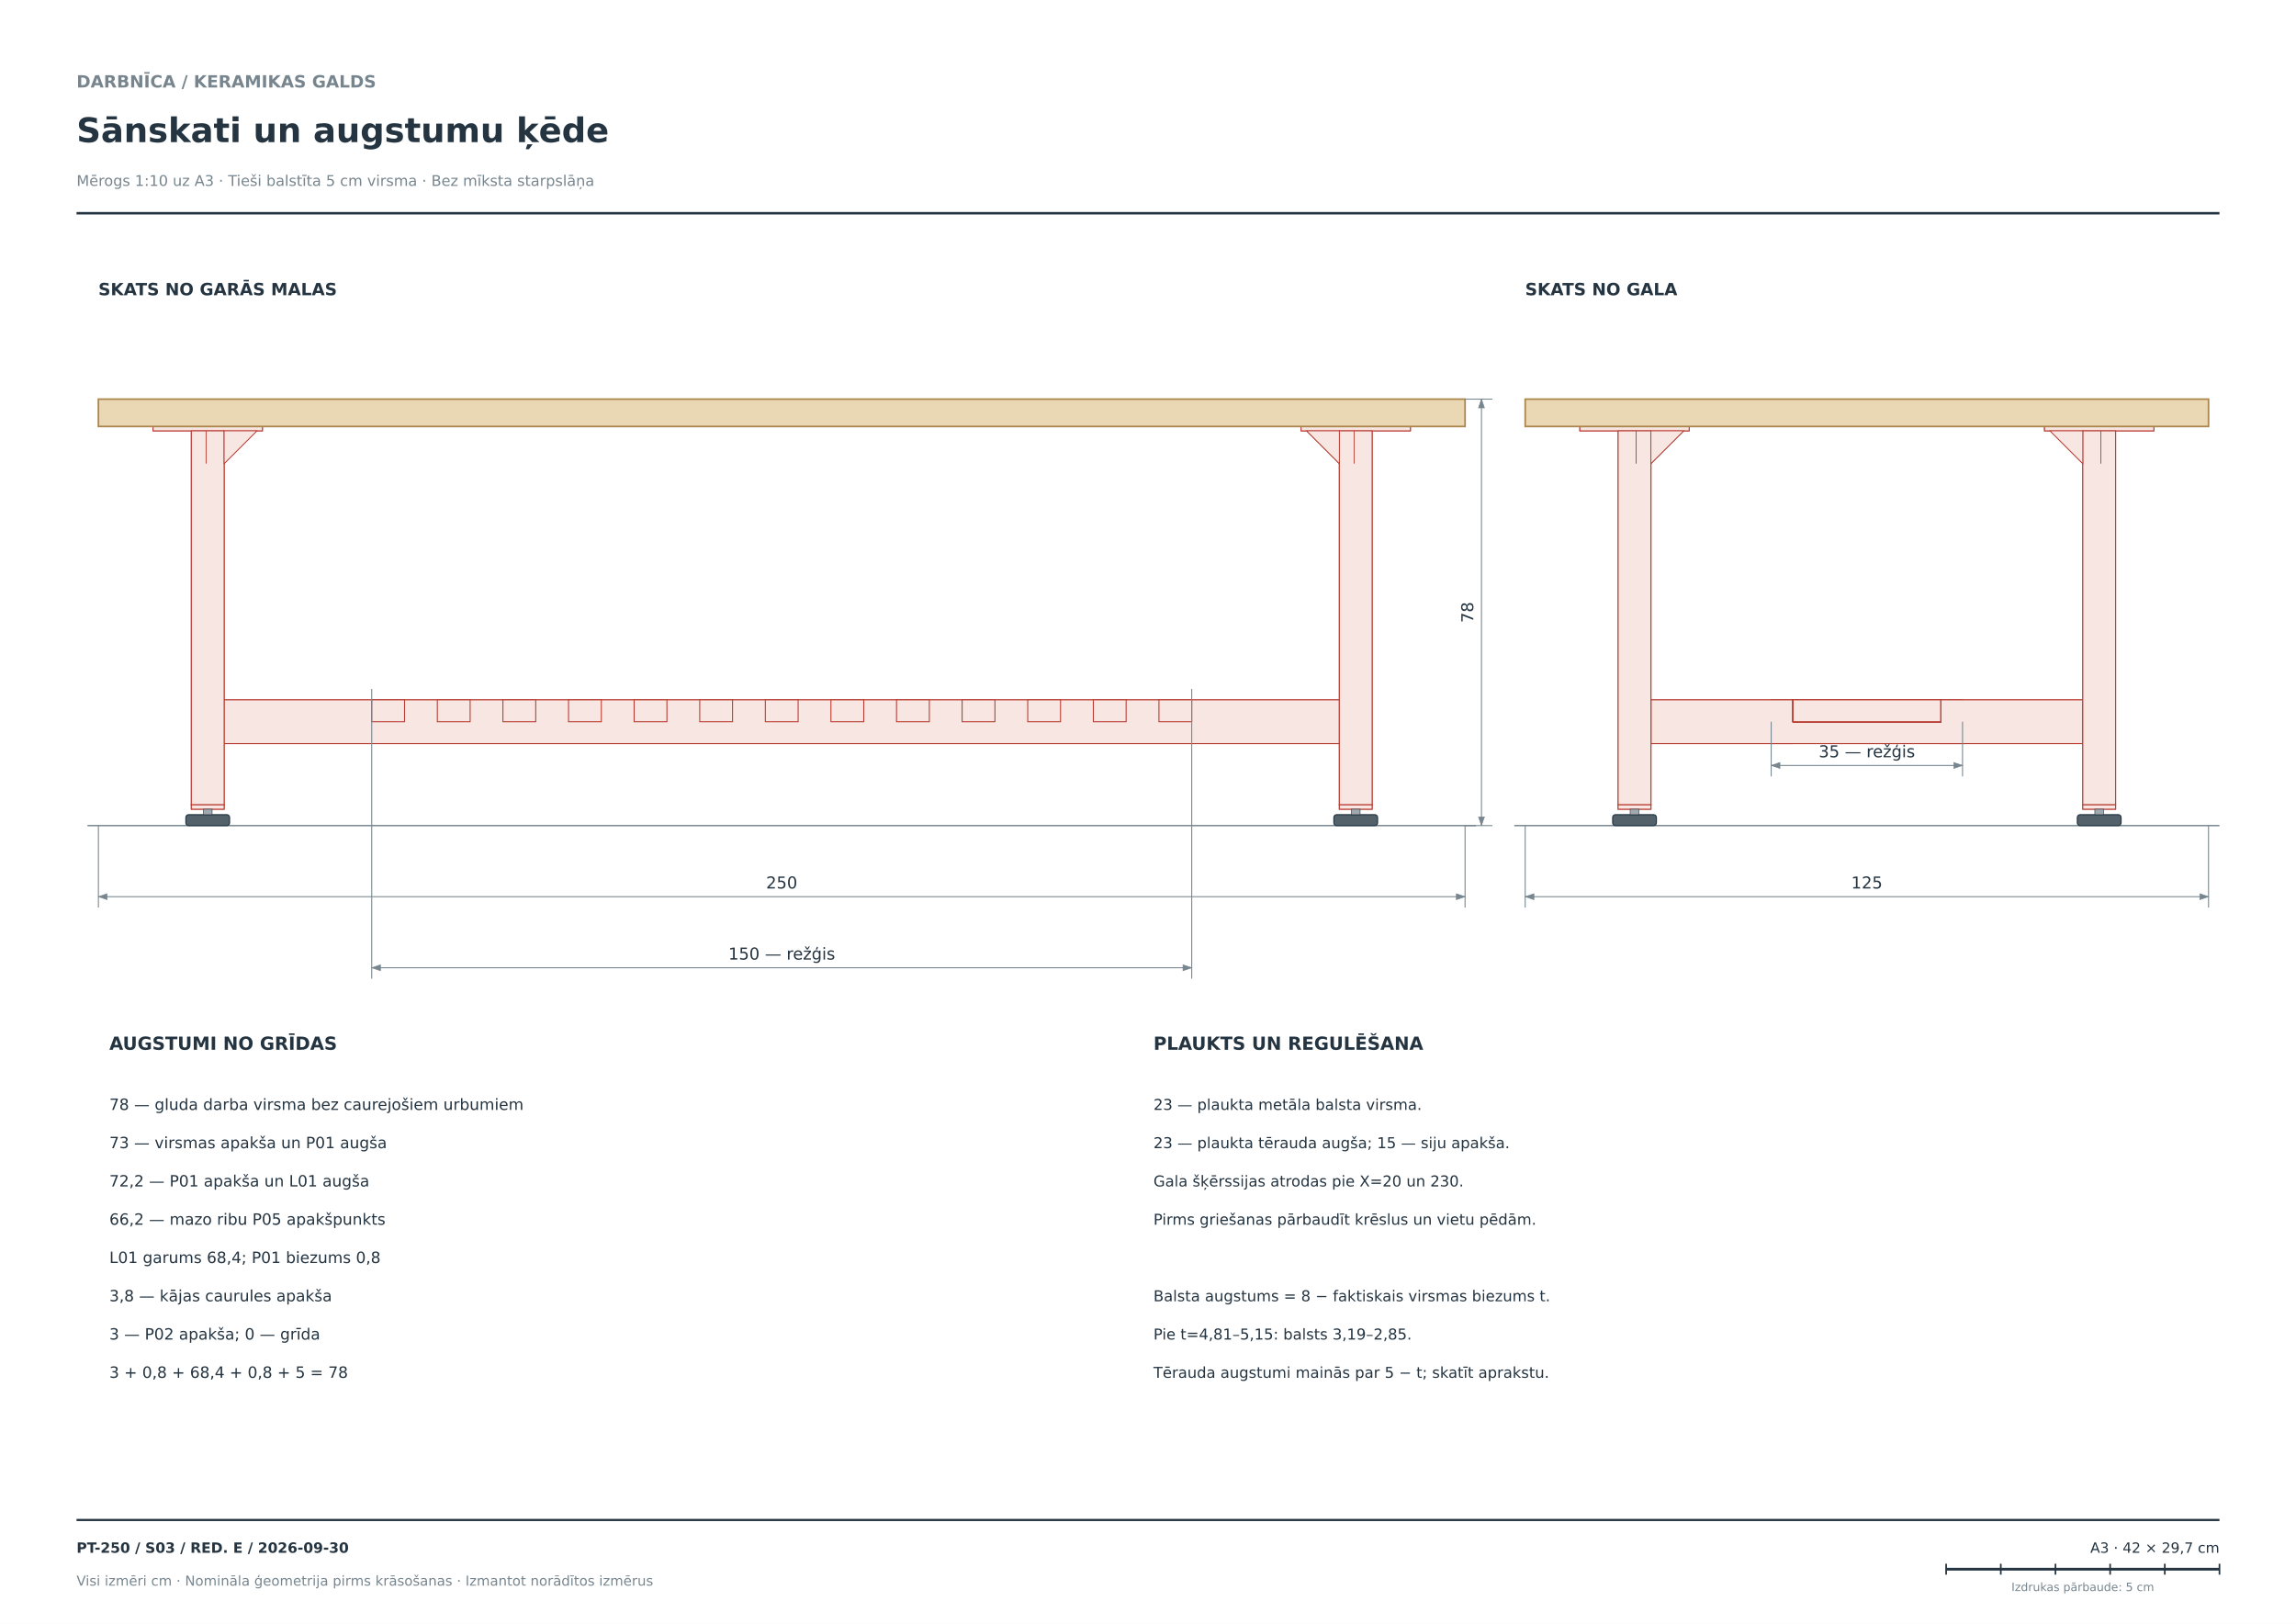
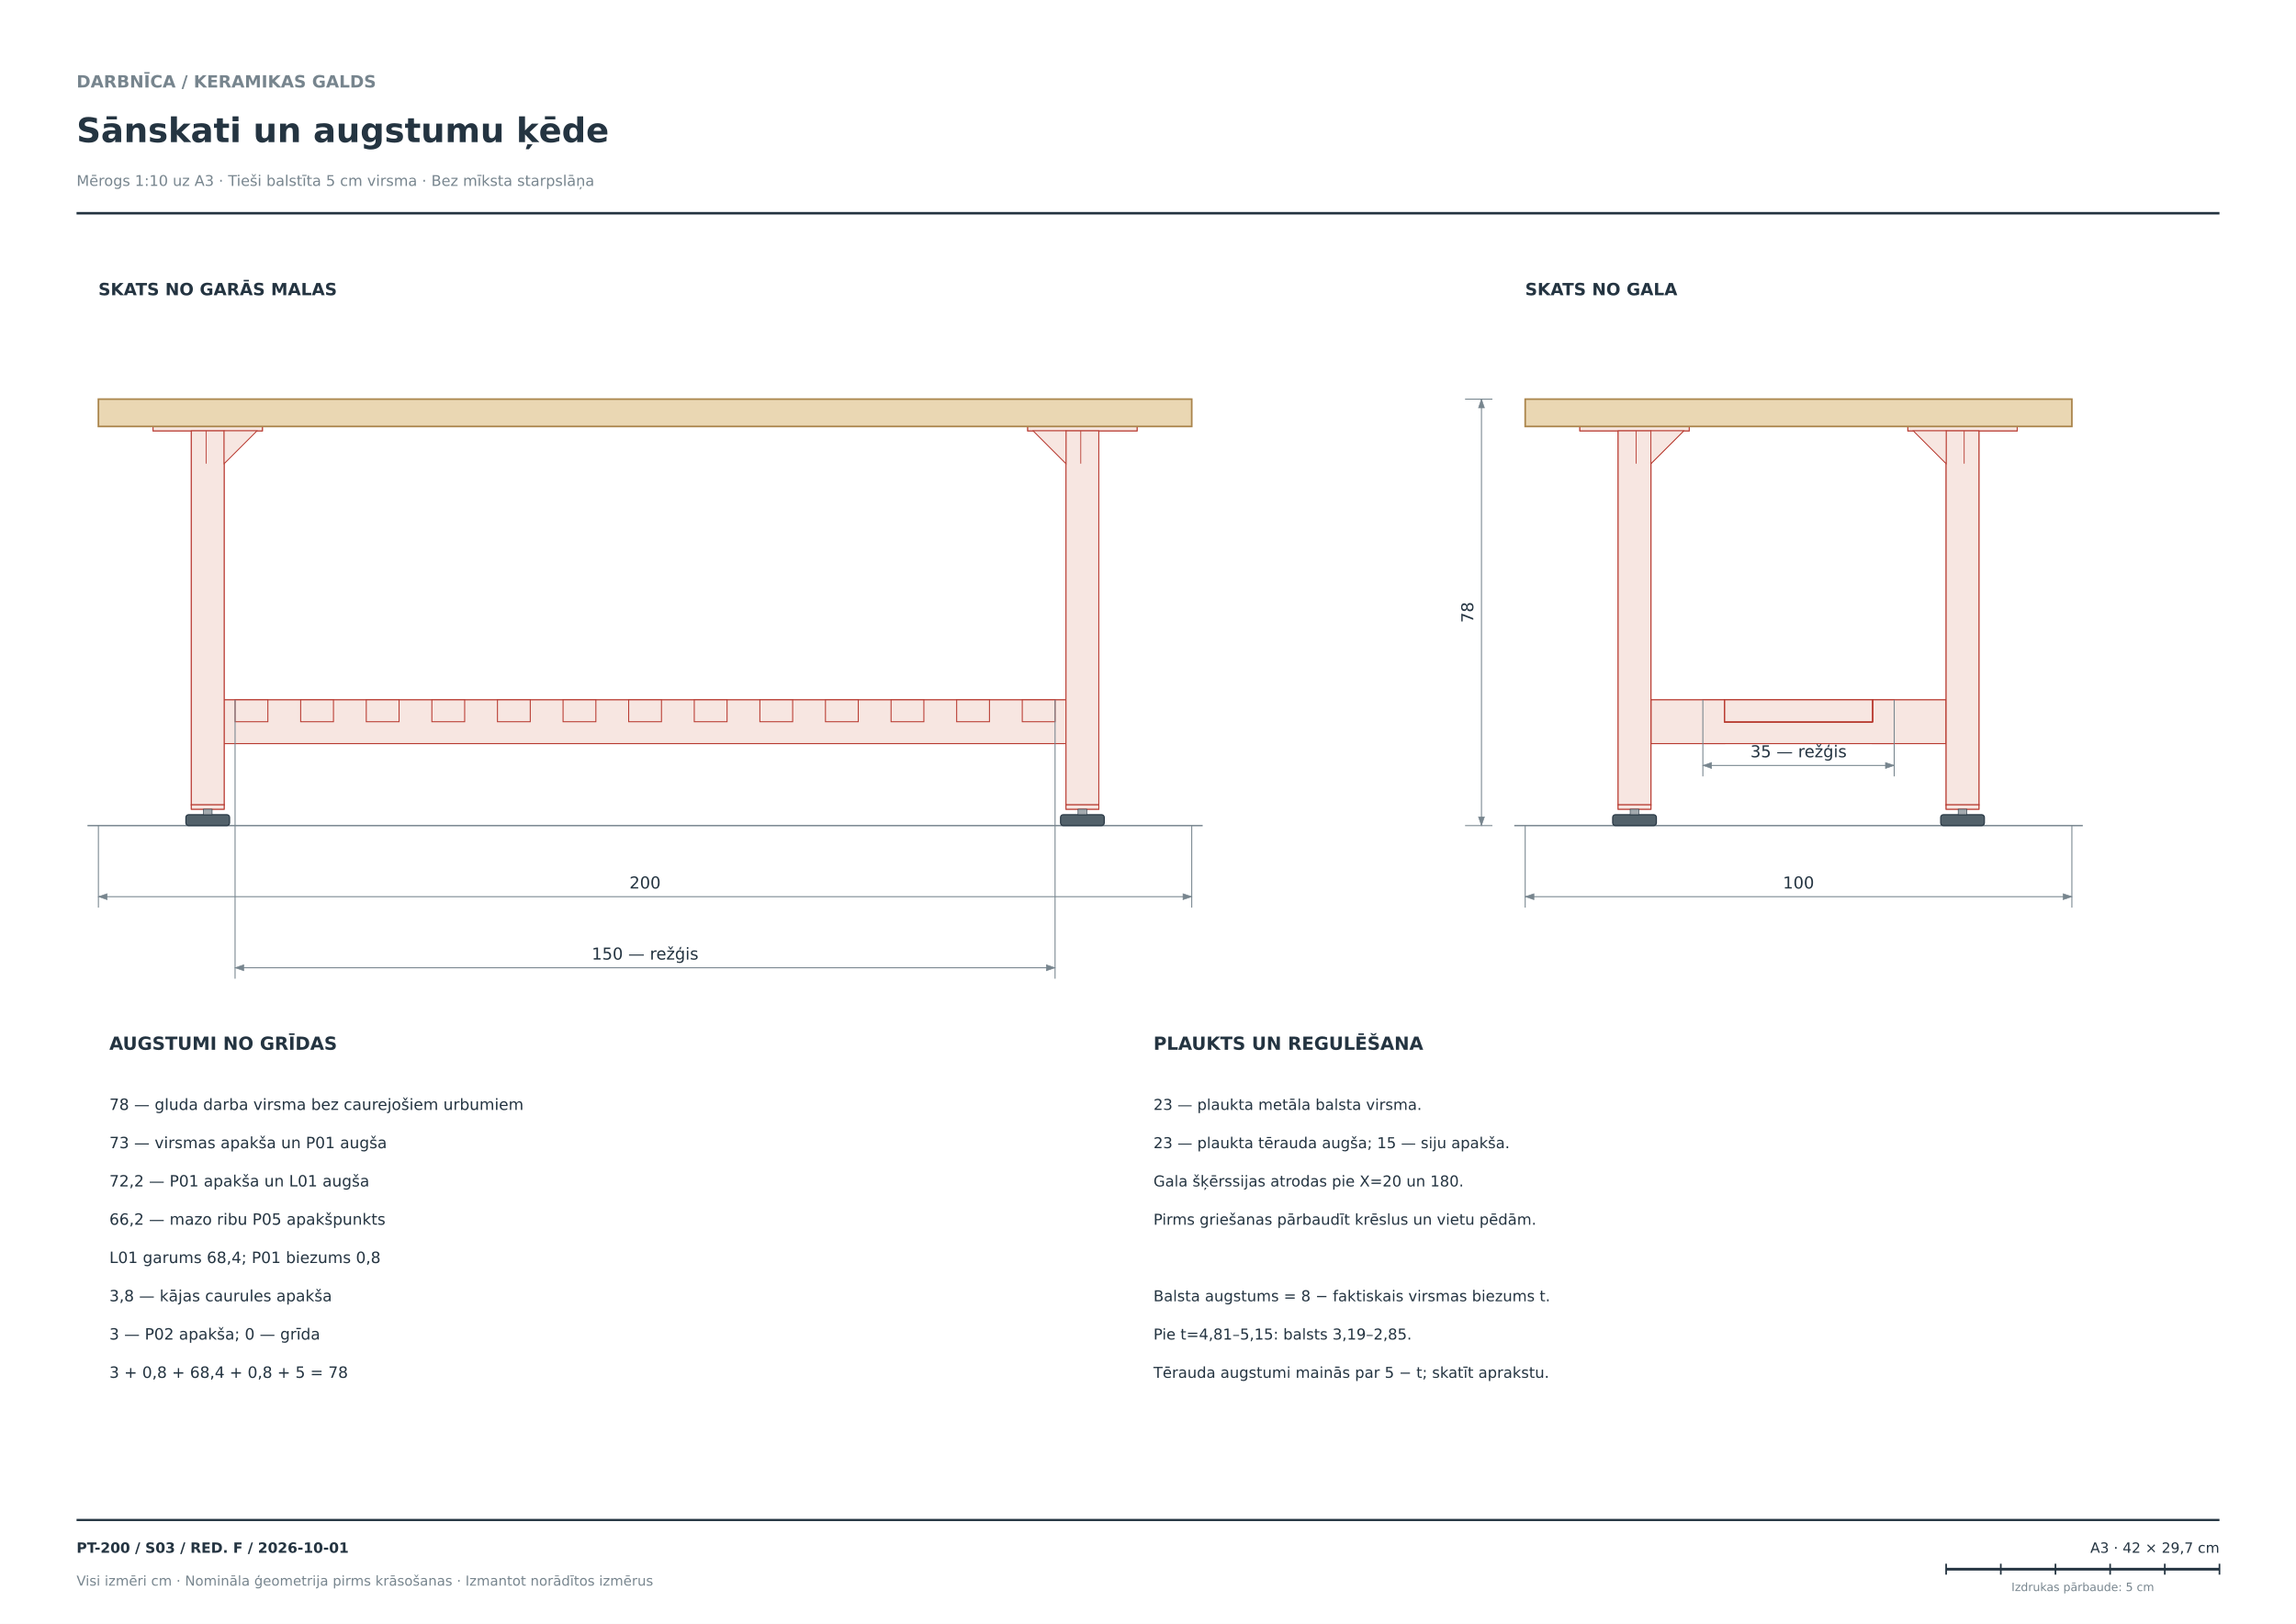
<svg xmlns="http://www.w3.org/2000/svg" width="42cm" height="29.7cm" viewBox="0 0 420 297">
  <rect width="420" height="297" fill="white" />
  <text x="14" y="16" font-family="DejaVu Sans" font-size="3.1" fill="#77858e" text-anchor="start" font-weight="bold">DARBNĪCA / KERAMIKAS GALDS</text>
  <text x="14" y="26" font-family="DejaVu Sans" font-size="6.2" fill="#243441" text-anchor="start" font-weight="bold">Sānskati un augstumu ķēde</text>
  <text x="14" y="34" font-family="DejaVu Sans" font-size="2.7" fill="#77858e" text-anchor="start">Mērogs 1:10 uz A3 · Tieši balstīta 5 cm virsma · Bez mīksta starpslāņa</text>
  <line x1="14" y1="39" x2="406" y2="39" stroke="#243441" stroke-width="0.45" />
  <line x1="14" y1="278" x2="406" y2="278" stroke="#243441" stroke-width="0.4" />
-   <text x="14" y="284" font-family="DejaVu Sans" font-size="2.6" fill="#243441" text-anchor="start" font-weight="bold">PT-250  /  S03  /  RED. E  /  2026-09-30</text>
+   <text x="14" y="284" font-family="DejaVu Sans" font-size="2.6" fill="#243441" text-anchor="start" font-weight="bold">PT-200  /  S03  /  RED. F  /  2026-10-01</text>
  <text x="14" y="290" font-family="DejaVu Sans" font-size="2.5" fill="#77858e" text-anchor="start">Visi izmēri cm · Nomināla ģeometrija pirms krāsošanas · Izmantot norādītos izmērus</text>
  <text x="406" y="284" font-family="DejaVu Sans" font-size="2.6" fill="#243441" text-anchor="end">A3 · 42 × 29,7 cm</text>
  <line x1="356" y1="287" x2="406" y2="287" stroke="#243441" stroke-width="0.5" />
  <line x1="356" y1="286" x2="356" y2="288" stroke="#243441" stroke-width="0.3" />
  <line x1="366" y1="286" x2="366" y2="288" stroke="#243441" stroke-width="0.3" />
  <line x1="376" y1="286" x2="376" y2="288" stroke="#243441" stroke-width="0.3" />
  <line x1="386" y1="286" x2="386" y2="288" stroke="#243441" stroke-width="0.3" />
  <line x1="396" y1="286" x2="396" y2="288" stroke="#243441" stroke-width="0.3" />
  <line x1="406" y1="286" x2="406" y2="288" stroke="#243441" stroke-width="0.3" />
  <text x="381" y="291" font-family="DejaVu Sans" font-size="2.1" fill="#77858e" text-anchor="middle">Izdrukas pārbaude: 5 cm</text>
  <text x="18" y="54" font-family="DejaVu Sans" font-size="3.1" fill="#243441" text-anchor="start" font-weight="bold">SKATS NO GARĀS MALAS</text>
-   <line x1="16" y1="151" x2="270" y2="151" stroke="#77858e" stroke-width="0.25" />
-   <rect x="40" y="128" width="206" height="8" fill="#f7e6e1" stroke="#b83b31" stroke-width="0.18" rx="0" />
-   <rect x="40" y="128" width="206" height="8" fill="#f7e6e1" stroke="#b83b31" stroke-width="0.18" rx="0" />
+   <line x1="16" y1="151" x2="220" y2="151" stroke="#77858e" stroke-width="0.25" />
+   <rect x="40" y="128" width="156" height="8" fill="#f7e6e1" stroke="#b83b31" stroke-width="0.18" rx="0" />
+   <rect x="40" y="128" width="156" height="8" fill="#f7e6e1" stroke="#b83b31" stroke-width="0.18" rx="0" />
  <rect x="36" y="128" width="4" height="8" fill="#f7e6e1" stroke="#b83b31" stroke-width="0.18" rx="0" />
-   <rect x="246" y="128" width="4" height="8" fill="#f7e6e1" stroke="#b83b31" stroke-width="0.18" rx="0" />
-   <rect x="68" y="128" width="6" height="4" fill="#f7e6e1" stroke="#b83b31" stroke-width="0.18" rx="0" />
-   <rect x="80" y="128" width="6" height="4" fill="#f7e6e1" stroke="#b83b31" stroke-width="0.18" rx="0" />
-   <rect x="92" y="128" width="6" height="4" fill="#f7e6e1" stroke="#b83b31" stroke-width="0.18" rx="0" />
-   <rect x="104" y="128" width="6" height="4" fill="#f7e6e1" stroke="#b83b31" stroke-width="0.18" rx="0" />
-   <rect x="116" y="128" width="6" height="4" fill="#f7e6e1" stroke="#b83b31" stroke-width="0.18" rx="0" />
-   <rect x="128" y="128" width="6" height="4" fill="#f7e6e1" stroke="#b83b31" stroke-width="0.18" rx="0" />
-   <rect x="140" y="128" width="6" height="4" fill="#f7e6e1" stroke="#b83b31" stroke-width="0.18" rx="0" />
-   <rect x="152" y="128" width="6" height="4" fill="#f7e6e1" stroke="#b83b31" stroke-width="0.18" rx="0" />
-   <rect x="164" y="128" width="6" height="4" fill="#f7e6e1" stroke="#b83b31" stroke-width="0.18" rx="0" />
-   <rect x="176" y="128" width="6" height="4" fill="#f7e6e1" stroke="#b83b31" stroke-width="0.18" rx="0" />
-   <rect x="188" y="128" width="6" height="4" fill="#f7e6e1" stroke="#b83b31" stroke-width="0.18" rx="0" />
-   <rect x="200" y="128" width="6" height="4" fill="#f7e6e1" stroke="#b83b31" stroke-width="0.18" rx="0" />
-   <rect x="212" y="128" width="6" height="4" fill="#f7e6e1" stroke="#b83b31" stroke-width="0.18" rx="0" />
+   <rect x="196" y="128" width="4" height="8" fill="#f7e6e1" stroke="#b83b31" stroke-width="0.18" rx="0" />
+   <rect x="43" y="128" width="6" height="4" fill="#f7e6e1" stroke="#b83b31" stroke-width="0.18" rx="0" />
+   <rect x="55" y="128" width="6" height="4" fill="#f7e6e1" stroke="#b83b31" stroke-width="0.18" rx="0" />
+   <rect x="67" y="128" width="6" height="4" fill="#f7e6e1" stroke="#b83b31" stroke-width="0.18" rx="0" />
+   <rect x="79" y="128" width="6" height="4" fill="#f7e6e1" stroke="#b83b31" stroke-width="0.18" rx="0" />
+   <rect x="91" y="128" width="6" height="4" fill="#f7e6e1" stroke="#b83b31" stroke-width="0.18" rx="0" />
+   <rect x="103" y="128" width="6" height="4" fill="#f7e6e1" stroke="#b83b31" stroke-width="0.18" rx="0" />
+   <rect x="115" y="128" width="6" height="4" fill="#f7e6e1" stroke="#b83b31" stroke-width="0.18" rx="0" />
+   <rect x="127" y="128" width="6" height="4" fill="#f7e6e1" stroke="#b83b31" stroke-width="0.18" rx="0" />
+   <rect x="139" y="128" width="6" height="4" fill="#f7e6e1" stroke="#b83b31" stroke-width="0.18" rx="0" />
+   <rect x="151" y="128" width="6" height="4" fill="#f7e6e1" stroke="#b83b31" stroke-width="0.18" rx="0" />
+   <rect x="163" y="128" width="6" height="4" fill="#f7e6e1" stroke="#b83b31" stroke-width="0.18" rx="0" />
+   <rect x="175" y="128" width="6" height="4" fill="#f7e6e1" stroke="#b83b31" stroke-width="0.18" rx="0" />
+   <rect x="187" y="128" width="6" height="4" fill="#f7e6e1" stroke="#b83b31" stroke-width="0.18" rx="0" />
  <rect x="28" y="78" width="20" height="0.8" fill="#f7e6e1" stroke="#b83b31" stroke-width="0.18" rx="0" />
  <rect x="35" y="78.8" width="6" height="68.4" fill="#f7e6e1" stroke="#b83b31" stroke-width="0.18" rx="0" />
  <rect x="35" y="147.2" width="6" height="0.8" fill="#f7e6e1" stroke="#b83b31" stroke-width="0.18" rx="0" />
  <polygon points="41,78.8 47,78.8 41,84.8" fill="#f7e6e1" stroke="#b83b31" stroke-width="0.15" />
  <polygon points="38.3,78.8 38.3,78.8 38.3,84.8" fill="#f7e6e1" stroke="#b83b31" stroke-width="0.15" />
-   <rect x="238" y="78" width="20" height="0.8" fill="#f7e6e1" stroke="#b83b31" stroke-width="0.18" rx="0" />
-   <rect x="245" y="78.8" width="6" height="68.4" fill="#f7e6e1" stroke="#b83b31" stroke-width="0.18" rx="0" />
-   <rect x="245" y="147.2" width="6" height="0.8" fill="#f7e6e1" stroke="#b83b31" stroke-width="0.18" rx="0" />
-   <polygon points="245,78.8 239,78.8 245,84.8" fill="#f7e6e1" stroke="#b83b31" stroke-width="0.15" />
-   <polygon points="248.3,78.8 248.3,78.8 248.3,84.8" fill="#f7e6e1" stroke="#b83b31" stroke-width="0.15" />
+   <rect x="188" y="78" width="20" height="0.8" fill="#f7e6e1" stroke="#b83b31" stroke-width="0.18" rx="0" />
+   <rect x="195" y="78.8" width="6" height="68.4" fill="#f7e6e1" stroke="#b83b31" stroke-width="0.18" rx="0" />
+   <rect x="195" y="147.2" width="6" height="0.8" fill="#f7e6e1" stroke="#b83b31" stroke-width="0.18" rx="0" />
+   <polygon points="195,78.8 189,78.8 195,84.8" fill="#f7e6e1" stroke="#b83b31" stroke-width="0.15" />
+   <polygon points="198.3,78.8 198.3,78.8 198.3,84.8" fill="#f7e6e1" stroke="#b83b31" stroke-width="0.15" />
  <rect x="28" y="78" width="20" height="0.8" fill="#f7e6e1" stroke="#b83b31" stroke-width="0.18" rx="0" />
  <rect x="35" y="78.8" width="6" height="68.4" fill="#f7e6e1" stroke="#b83b31" stroke-width="0.18" rx="0" />
  <rect x="35" y="147.2" width="6" height="0.8" fill="#f7e6e1" stroke="#b83b31" stroke-width="0.18" rx="0" />
  <polygon points="41,78.8 47,78.8 41,84.8" fill="#f7e6e1" stroke="#b83b31" stroke-width="0.15" />
  <polygon points="37.7,78.8 37.7,78.8 37.7,84.8" fill="#f7e6e1" stroke="#b83b31" stroke-width="0.15" />
-   <rect x="238" y="78" width="20" height="0.8" fill="#f7e6e1" stroke="#b83b31" stroke-width="0.18" rx="0" />
-   <rect x="245" y="78.8" width="6" height="68.4" fill="#f7e6e1" stroke="#b83b31" stroke-width="0.18" rx="0" />
-   <rect x="245" y="147.2" width="6" height="0.8" fill="#f7e6e1" stroke="#b83b31" stroke-width="0.18" rx="0" />
-   <polygon points="245,78.8 239,78.8 245,84.8" fill="#f7e6e1" stroke="#b83b31" stroke-width="0.15" />
-   <polygon points="247.7,78.8 247.7,78.8 247.7,84.8" fill="#f7e6e1" stroke="#b83b31" stroke-width="0.15" />
-   <rect x="18" y="73" width="250" height="5" fill="#ead7b3" stroke="#aa854c" stroke-width="0.3" rx="0" />
+   <rect x="188" y="78" width="20" height="0.8" fill="#f7e6e1" stroke="#b83b31" stroke-width="0.18" rx="0" />
+   <rect x="195" y="78.8" width="6" height="68.4" fill="#f7e6e1" stroke="#b83b31" stroke-width="0.18" rx="0" />
+   <rect x="195" y="147.2" width="6" height="0.8" fill="#f7e6e1" stroke="#b83b31" stroke-width="0.18" rx="0" />
+   <polygon points="195,78.8 189,78.8 195,84.8" fill="#f7e6e1" stroke="#b83b31" stroke-width="0.15" />
+   <polygon points="197.7,78.8 197.7,78.8 197.7,84.8" fill="#f7e6e1" stroke="#b83b31" stroke-width="0.15" />
+   <rect x="18" y="73" width="200" height="5" fill="#ead7b3" stroke="#aa854c" stroke-width="0.3" rx="0" />
  <rect x="34" y="149" width="8" height="2" fill="#52616a" stroke="#243441" stroke-width="0.2" rx="0.5" />
  <rect x="37.2" y="148" width="1.6" height="1" fill="#a2a9ae" stroke="#243441" stroke-width="0.1" rx="0" />
-   <rect x="244" y="149" width="8" height="2" fill="#52616a" stroke="#243441" stroke-width="0.2" rx="0.5" />
-   <rect x="247.2" y="148" width="1.6" height="1" fill="#a2a9ae" stroke="#243441" stroke-width="0.1" rx="0" />
+   <rect x="194" y="149" width="8" height="2" fill="#52616a" stroke="#243441" stroke-width="0.2" rx="0.5" />
+   <rect x="197.2" y="148" width="1.6" height="1" fill="#a2a9ae" stroke="#243441" stroke-width="0.1" rx="0" />
  <line x1="18" y1="151" x2="18" y2="166" stroke="#77858e" stroke-width="0.18" />
-   <line x1="268" y1="151" x2="268" y2="166" stroke="#77858e" stroke-width="0.18" />
-   <line x1="18" y1="164" x2="268" y2="164" stroke="#77858e" stroke-width="0.18" />
+   <line x1="218" y1="151" x2="218" y2="166" stroke="#77858e" stroke-width="0.18" />
+   <line x1="18" y1="164" x2="218" y2="164" stroke="#77858e" stroke-width="0.18" />
  <polygon points="18,164 19.6,163.45 19.6,164.55" fill="#77858e" stroke="#77858e" stroke-width="0.1" />
-   <polygon points="268,164 266.4,163.45 266.4,164.55" fill="#77858e" stroke="#77858e" stroke-width="0.1" />
-   <text x="143" y="162.5" font-family="DejaVu Sans" font-size="3" fill="#243441" text-anchor="middle">250</text>
+   <polygon points="218,164 216.4,163.45 216.4,164.55" fill="#77858e" stroke="#77858e" stroke-width="0.1" />
+   <text x="118" y="162.5" font-family="DejaVu Sans" font-size="3" fill="#243441" text-anchor="middle">200</text>
  <text x="279" y="54" font-family="DejaVu Sans" font-size="3.1" fill="#243441" text-anchor="start" font-weight="bold">SKATS NO GALA</text>
-   <line x1="277" y1="151" x2="406" y2="151" stroke="#77858e" stroke-width="0.25" />
-   <rect x="324" y="128" width="4" height="8" fill="#f7e6e1" stroke="#b83b31" stroke-width="0.18" rx="0" />
-   <rect x="355" y="128" width="4" height="8" fill="#f7e6e1" stroke="#b83b31" stroke-width="0.18" rx="0" />
-   <rect x="302" y="128" width="79" height="8" fill="#f7e6e1" stroke="#b83b31" stroke-width="0.18" rx="0" />
-   <rect x="302" y="128" width="79" height="8" fill="#f7e6e1" stroke="#b83b31" stroke-width="0.18" rx="0" />
-   <rect x="328" y="128" width="27" height="4" fill="#f7e6e1" stroke="#b83b31" stroke-width="0.18" rx="0" />
-   <rect x="328" y="128" width="27" height="4" fill="#f7e6e1" stroke="#b83b31" stroke-width="0.18" rx="0" />
-   <rect x="328" y="128" width="27" height="4" fill="#f7e6e1" stroke="#b83b31" stroke-width="0.18" rx="0" />
-   <rect x="328" y="128" width="27" height="4" fill="#f7e6e1" stroke="#b83b31" stroke-width="0.18" rx="0" />
-   <rect x="328" y="128" width="27" height="4" fill="#f7e6e1" stroke="#b83b31" stroke-width="0.18" rx="0" />
-   <rect x="328" y="128" width="27" height="4" fill="#f7e6e1" stroke="#b83b31" stroke-width="0.18" rx="0" />
-   <rect x="328" y="128" width="27" height="4" fill="#f7e6e1" stroke="#b83b31" stroke-width="0.18" rx="0" />
-   <rect x="328" y="128" width="27" height="4" fill="#f7e6e1" stroke="#b83b31" stroke-width="0.18" rx="0" />
-   <rect x="328" y="128" width="27" height="4" fill="#f7e6e1" stroke="#b83b31" stroke-width="0.18" rx="0" />
-   <rect x="328" y="128" width="27" height="4" fill="#f7e6e1" stroke="#b83b31" stroke-width="0.18" rx="0" />
-   <rect x="328" y="128" width="27" height="4" fill="#f7e6e1" stroke="#b83b31" stroke-width="0.18" rx="0" />
-   <rect x="328" y="128" width="27" height="4" fill="#f7e6e1" stroke="#b83b31" stroke-width="0.18" rx="0" />
-   <rect x="328" y="128" width="27" height="4" fill="#f7e6e1" stroke="#b83b31" stroke-width="0.18" rx="0" />
+   <line x1="277" y1="151" x2="381" y2="151" stroke="#77858e" stroke-width="0.25" />
+   <rect x="311.5" y="128" width="4" height="8" fill="#f7e6e1" stroke="#b83b31" stroke-width="0.18" rx="0" />
+   <rect x="342.5" y="128" width="4" height="8" fill="#f7e6e1" stroke="#b83b31" stroke-width="0.18" rx="0" />
+   <rect x="302" y="128" width="54" height="8" fill="#f7e6e1" stroke="#b83b31" stroke-width="0.18" rx="0" />
+   <rect x="302" y="128" width="54" height="8" fill="#f7e6e1" stroke="#b83b31" stroke-width="0.18" rx="0" />
+   <rect x="315.5" y="128" width="27" height="4" fill="#f7e6e1" stroke="#b83b31" stroke-width="0.18" rx="0" />
+   <rect x="315.5" y="128" width="27" height="4" fill="#f7e6e1" stroke="#b83b31" stroke-width="0.18" rx="0" />
+   <rect x="315.5" y="128" width="27" height="4" fill="#f7e6e1" stroke="#b83b31" stroke-width="0.18" rx="0" />
+   <rect x="315.5" y="128" width="27" height="4" fill="#f7e6e1" stroke="#b83b31" stroke-width="0.18" rx="0" />
+   <rect x="315.5" y="128" width="27" height="4" fill="#f7e6e1" stroke="#b83b31" stroke-width="0.18" rx="0" />
+   <rect x="315.5" y="128" width="27" height="4" fill="#f7e6e1" stroke="#b83b31" stroke-width="0.18" rx="0" />
+   <rect x="315.5" y="128" width="27" height="4" fill="#f7e6e1" stroke="#b83b31" stroke-width="0.18" rx="0" />
+   <rect x="315.5" y="128" width="27" height="4" fill="#f7e6e1" stroke="#b83b31" stroke-width="0.18" rx="0" />
+   <rect x="315.5" y="128" width="27" height="4" fill="#f7e6e1" stroke="#b83b31" stroke-width="0.18" rx="0" />
+   <rect x="315.5" y="128" width="27" height="4" fill="#f7e6e1" stroke="#b83b31" stroke-width="0.18" rx="0" />
+   <rect x="315.5" y="128" width="27" height="4" fill="#f7e6e1" stroke="#b83b31" stroke-width="0.18" rx="0" />
+   <rect x="315.5" y="128" width="27" height="4" fill="#f7e6e1" stroke="#b83b31" stroke-width="0.18" rx="0" />
+   <rect x="315.5" y="128" width="27" height="4" fill="#f7e6e1" stroke="#b83b31" stroke-width="0.18" rx="0" />
  <rect x="289" y="78" width="20" height="0.8" fill="#f7e6e1" stroke="#b83b31" stroke-width="0.18" rx="0" />
  <rect x="296" y="78.8" width="6" height="68.4" fill="#f7e6e1" stroke="#b83b31" stroke-width="0.18" rx="0" />
  <rect x="296" y="147.2" width="6" height="0.8" fill="#f7e6e1" stroke="#b83b31" stroke-width="0.18" rx="0" />
  <polygon points="298.7,78.8 298.7,78.8 298.7,84.8" fill="#f7e6e1" stroke="#b83b31" stroke-width="0.15" />
  <polygon points="302,78.8 308,78.8 302,84.8" fill="#f7e6e1" stroke="#b83b31" stroke-width="0.15" />
  <rect x="289" y="78" width="20" height="0.8" fill="#f7e6e1" stroke="#b83b31" stroke-width="0.18" rx="0" />
  <rect x="296" y="78.8" width="6" height="68.4" fill="#f7e6e1" stroke="#b83b31" stroke-width="0.18" rx="0" />
  <rect x="296" y="147.2" width="6" height="0.8" fill="#f7e6e1" stroke="#b83b31" stroke-width="0.18" rx="0" />
  <polygon points="299.3,78.8 299.3,78.8 299.3,84.8" fill="#f7e6e1" stroke="#b83b31" stroke-width="0.15" />
  <polygon points="302,78.8 308,78.8 302,84.8" fill="#f7e6e1" stroke="#b83b31" stroke-width="0.15" />
-   <rect x="374" y="78" width="20" height="0.8" fill="#f7e6e1" stroke="#b83b31" stroke-width="0.18" rx="0" />
-   <rect x="381" y="78.8" width="6" height="68.4" fill="#f7e6e1" stroke="#b83b31" stroke-width="0.18" rx="0" />
-   <rect x="381" y="147.2" width="6" height="0.8" fill="#f7e6e1" stroke="#b83b31" stroke-width="0.18" rx="0" />
-   <polygon points="383.7,78.8 383.7,78.8 383.7,84.8" fill="#f7e6e1" stroke="#b83b31" stroke-width="0.15" />
-   <polygon points="381,78.8 375,78.8 381,84.8" fill="#f7e6e1" stroke="#b83b31" stroke-width="0.15" />
-   <rect x="374" y="78" width="20" height="0.8" fill="#f7e6e1" stroke="#b83b31" stroke-width="0.18" rx="0" />
-   <rect x="381" y="78.8" width="6" height="68.4" fill="#f7e6e1" stroke="#b83b31" stroke-width="0.18" rx="0" />
-   <rect x="381" y="147.2" width="6" height="0.8" fill="#f7e6e1" stroke="#b83b31" stroke-width="0.18" rx="0" />
-   <polygon points="384.3,78.8 384.3,78.8 384.3,84.8" fill="#f7e6e1" stroke="#b83b31" stroke-width="0.15" />
-   <polygon points="381,78.8 375,78.8 381,84.8" fill="#f7e6e1" stroke="#b83b31" stroke-width="0.15" />
-   <rect x="279" y="73" width="125" height="5" fill="#ead7b3" stroke="#aa854c" stroke-width="0.3" rx="0" />
+   <rect x="349" y="78" width="20" height="0.8" fill="#f7e6e1" stroke="#b83b31" stroke-width="0.18" rx="0" />
+   <rect x="356" y="78.8" width="6" height="68.4" fill="#f7e6e1" stroke="#b83b31" stroke-width="0.18" rx="0" />
+   <rect x="356" y="147.2" width="6" height="0.8" fill="#f7e6e1" stroke="#b83b31" stroke-width="0.18" rx="0" />
+   <polygon points="358.7,78.8 358.7,78.8 358.7,84.8" fill="#f7e6e1" stroke="#b83b31" stroke-width="0.15" />
+   <polygon points="356,78.8 350,78.8 356,84.8" fill="#f7e6e1" stroke="#b83b31" stroke-width="0.15" />
+   <rect x="349" y="78" width="20" height="0.8" fill="#f7e6e1" stroke="#b83b31" stroke-width="0.18" rx="0" />
+   <rect x="356" y="78.8" width="6" height="68.4" fill="#f7e6e1" stroke="#b83b31" stroke-width="0.18" rx="0" />
+   <rect x="356" y="147.2" width="6" height="0.8" fill="#f7e6e1" stroke="#b83b31" stroke-width="0.18" rx="0" />
+   <polygon points="359.3,78.8 359.3,78.8 359.3,84.8" fill="#f7e6e1" stroke="#b83b31" stroke-width="0.15" />
+   <polygon points="356,78.8 350,78.8 356,84.8" fill="#f7e6e1" stroke="#b83b31" stroke-width="0.15" />
+   <rect x="279" y="73" width="100" height="5" fill="#ead7b3" stroke="#aa854c" stroke-width="0.3" rx="0" />
  <rect x="295" y="149" width="8" height="2" fill="#52616a" stroke="#243441" stroke-width="0.2" rx="0.5" />
  <rect x="298.2" y="148" width="1.6" height="1" fill="#a2a9ae" stroke="#243441" stroke-width="0.1" rx="0" />
-   <rect x="380" y="149" width="8" height="2" fill="#52616a" stroke="#243441" stroke-width="0.2" rx="0.5" />
-   <rect x="383.2" y="148" width="1.6" height="1" fill="#a2a9ae" stroke="#243441" stroke-width="0.1" rx="0" />
+   <rect x="355" y="149" width="8" height="2" fill="#52616a" stroke="#243441" stroke-width="0.2" rx="0.5" />
+   <rect x="358.2" y="148" width="1.6" height="1" fill="#a2a9ae" stroke="#243441" stroke-width="0.1" rx="0" />
  <line x1="279" y1="151" x2="279" y2="166" stroke="#77858e" stroke-width="0.18" />
-   <line x1="404" y1="151" x2="404" y2="166" stroke="#77858e" stroke-width="0.18" />
-   <line x1="279" y1="164" x2="404" y2="164" stroke="#77858e" stroke-width="0.18" />
+   <line x1="379" y1="151" x2="379" y2="166" stroke="#77858e" stroke-width="0.18" />
+   <line x1="279" y1="164" x2="379" y2="164" stroke="#77858e" stroke-width="0.18" />
  <polygon points="279,164 280.6,163.45 280.6,164.55" fill="#77858e" stroke="#77858e" stroke-width="0.1" />
-   <polygon points="404,164 402.4,163.45 402.4,164.55" fill="#77858e" stroke="#77858e" stroke-width="0.1" />
-   <text x="341.5" y="162.5" font-family="DejaVu Sans" font-size="3" fill="#243441" text-anchor="middle">125</text>
+   <polygon points="379,164 377.4,163.45 377.4,164.55" fill="#77858e" stroke="#77858e" stroke-width="0.1" />
+   <text x="329" y="162.5" font-family="DejaVu Sans" font-size="3" fill="#243441" text-anchor="middle">100</text>
  <line x1="268" y1="73" x2="273" y2="73" stroke="#77858e" stroke-width="0.18" />
  <line x1="268" y1="151" x2="273" y2="151" stroke="#77858e" stroke-width="0.18" />
  <line x1="271" y1="73" x2="271" y2="151" stroke="#77858e" stroke-width="0.18" />
  <polygon points="271,73 270.45,74.6 271.55,74.6" fill="#77858e" stroke="#77858e" stroke-width="0.1" />
  <polygon points="271,151 270.45,149.4 271.55,149.4" fill="#77858e" stroke="#77858e" stroke-width="0.1" />
  <text x="269.5" y="112" font-family="DejaVu Sans" font-size="3" fill="#243441" text-anchor="middle" transform="rotate(-90 269.5 112)">78</text>
-   <line x1="68" y1="126" x2="68" y2="179" stroke="#77858e" stroke-width="0.18" />
-   <line x1="218" y1="126" x2="218" y2="179" stroke="#77858e" stroke-width="0.18" />
-   <line x1="68" y1="177" x2="218" y2="177" stroke="#77858e" stroke-width="0.18" />
-   <polygon points="68,177 69.6,176.45 69.6,177.55" fill="#77858e" stroke="#77858e" stroke-width="0.1" />
-   <polygon points="218,177 216.4,176.45 216.4,177.55" fill="#77858e" stroke="#77858e" stroke-width="0.1" />
-   <text x="143" y="175.5" font-family="DejaVu Sans" font-size="3" fill="#243441" text-anchor="middle">150 — režģis</text>
-   <line x1="324" y1="132" x2="324" y2="142" stroke="#77858e" stroke-width="0.18" />
-   <line x1="359" y1="132" x2="359" y2="142" stroke="#77858e" stroke-width="0.18" />
-   <line x1="324" y1="140" x2="359" y2="140" stroke="#77858e" stroke-width="0.18" />
-   <polygon points="324,140 325.6,139.45 325.6,140.55" fill="#77858e" stroke="#77858e" stroke-width="0.1" />
-   <polygon points="359,140 357.4,139.45 357.4,140.55" fill="#77858e" stroke="#77858e" stroke-width="0.1" />
-   <text x="341.5" y="138.5" font-family="DejaVu Sans" font-size="3" fill="#243441" text-anchor="middle">35 — režģis</text>
+   <line x1="43" y1="128" x2="43" y2="179" stroke="#77858e" stroke-width="0.18" />
+   <line x1="193" y1="128" x2="193" y2="179" stroke="#77858e" stroke-width="0.18" />
+   <line x1="43" y1="177" x2="193" y2="177" stroke="#77858e" stroke-width="0.18" />
+   <polygon points="43,177 44.6,176.45 44.6,177.55" fill="#77858e" stroke="#77858e" stroke-width="0.1" />
+   <polygon points="193,177 191.4,176.45 191.4,177.55" fill="#77858e" stroke="#77858e" stroke-width="0.1" />
+   <text x="118" y="175.5" font-family="DejaVu Sans" font-size="3" fill="#243441" text-anchor="middle">150 — režģis</text>
+   <line x1="311.5" y1="128" x2="311.5" y2="142" stroke="#77858e" stroke-width="0.18" />
+   <line x1="346.5" y1="128" x2="346.5" y2="142" stroke="#77858e" stroke-width="0.18" />
+   <line x1="311.5" y1="140" x2="346.5" y2="140" stroke="#77858e" stroke-width="0.18" />
+   <polygon points="311.5,140 313.1,139.45 313.1,140.55" fill="#77858e" stroke="#77858e" stroke-width="0.1" />
+   <polygon points="346.5,140 344.9,139.45 344.9,140.55" fill="#77858e" stroke="#77858e" stroke-width="0.1" />
+   <text x="329" y="138.5" font-family="DejaVu Sans" font-size="3" fill="#243441" text-anchor="middle">35 — režģis</text>
  <text x="20" y="192" font-family="DejaVu Sans" font-size="3.3" fill="#243441" text-anchor="start" font-weight="bold">AUGSTUMI NO GRĪDAS</text>
  <text x="20" y="203" font-family="DejaVu Sans" font-size="2.85" fill="#243441" text-anchor="start">78 — gluda darba virsma bez caurejošiem urbumiem</text>
  <text x="20" y="210" font-family="DejaVu Sans" font-size="2.85" fill="#243441" text-anchor="start">73 — virsmas apakša un P01 augša</text>
  <text x="20" y="217" font-family="DejaVu Sans" font-size="2.85" fill="#243441" text-anchor="start">72,2 — P01 apakša un L01 augša</text>
  <text x="20" y="224" font-family="DejaVu Sans" font-size="2.85" fill="#243441" text-anchor="start">66,2 — mazo ribu P05 apakšpunkts</text>
  <text x="20" y="231" font-family="DejaVu Sans" font-size="2.85" fill="#243441" text-anchor="start">L01 garums 68,4; P01 biezums 0,8</text>
  <text x="20" y="238" font-family="DejaVu Sans" font-size="2.85" fill="#243441" text-anchor="start">3,8 — kājas caurules apakša</text>
  <text x="20" y="245" font-family="DejaVu Sans" font-size="2.85" fill="#243441" text-anchor="start">3 — P02 apakša; 0 — grīda</text>
  <text x="20" y="252" font-family="DejaVu Sans" font-size="2.85" fill="#243441" text-anchor="start">3 + 0,8 + 68,4 + 0,8 + 5 = 78</text>
  <text x="211" y="192" font-family="DejaVu Sans" font-size="3.3" fill="#243441" text-anchor="start" font-weight="bold">PLAUKTS UN REGULĒŠANA</text>
  <text x="211" y="203" font-family="DejaVu Sans" font-size="2.75" fill="#243441" text-anchor="start">23 — plaukta metāla balsta virsma.</text>
  <text x="211" y="210" font-family="DejaVu Sans" font-size="2.75" fill="#243441" text-anchor="start">23 — plaukta tērauda augša; 15 — siju apakša.</text>
-   <text x="211" y="217" font-family="DejaVu Sans" font-size="2.75" fill="#243441" text-anchor="start">Gala šķērssijas atrodas pie X=20 un 230.</text>
+   <text x="211" y="217" font-family="DejaVu Sans" font-size="2.75" fill="#243441" text-anchor="start">Gala šķērssijas atrodas pie X=20 un 180.</text>
  <text x="211" y="224" font-family="DejaVu Sans" font-size="2.75" fill="#243441" text-anchor="start">Pirms griešanas pārbaudīt krēslus un vietu pēdām.</text>
  <text x="211" y="231" font-family="DejaVu Sans" font-size="2.75" fill="#243441" text-anchor="start" />
  <text x="211" y="238" font-family="DejaVu Sans" font-size="2.75" fill="#243441" text-anchor="start">Balsta augstums = 8 − faktiskais virsmas biezums t.</text>
  <text x="211" y="245" font-family="DejaVu Sans" font-size="2.75" fill="#243441" text-anchor="start">Pie t=4,81–5,15: balsts 3,19–2,85.</text>
  <text x="211" y="252" font-family="DejaVu Sans" font-size="2.75" fill="#243441" text-anchor="start">Tērauda augstumi mainās par 5 − t; skatīt aprakstu.</text>
</svg>
